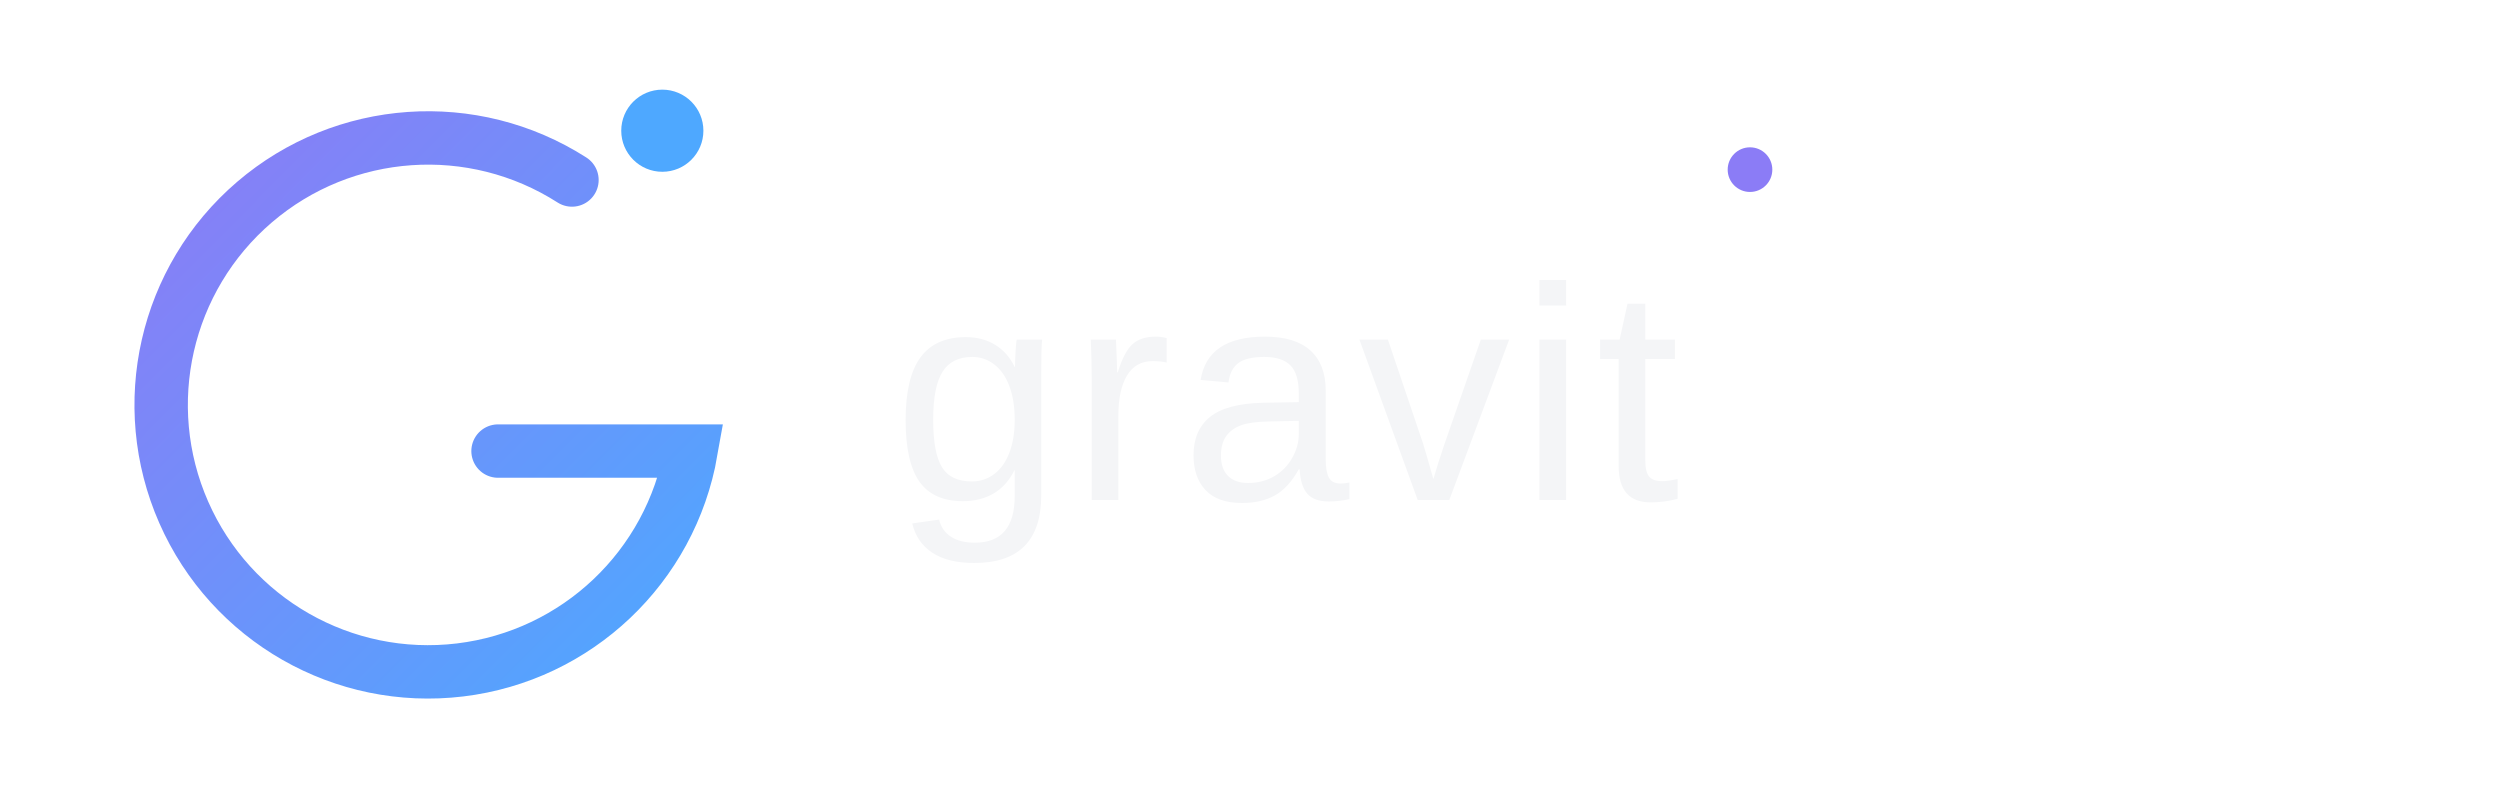
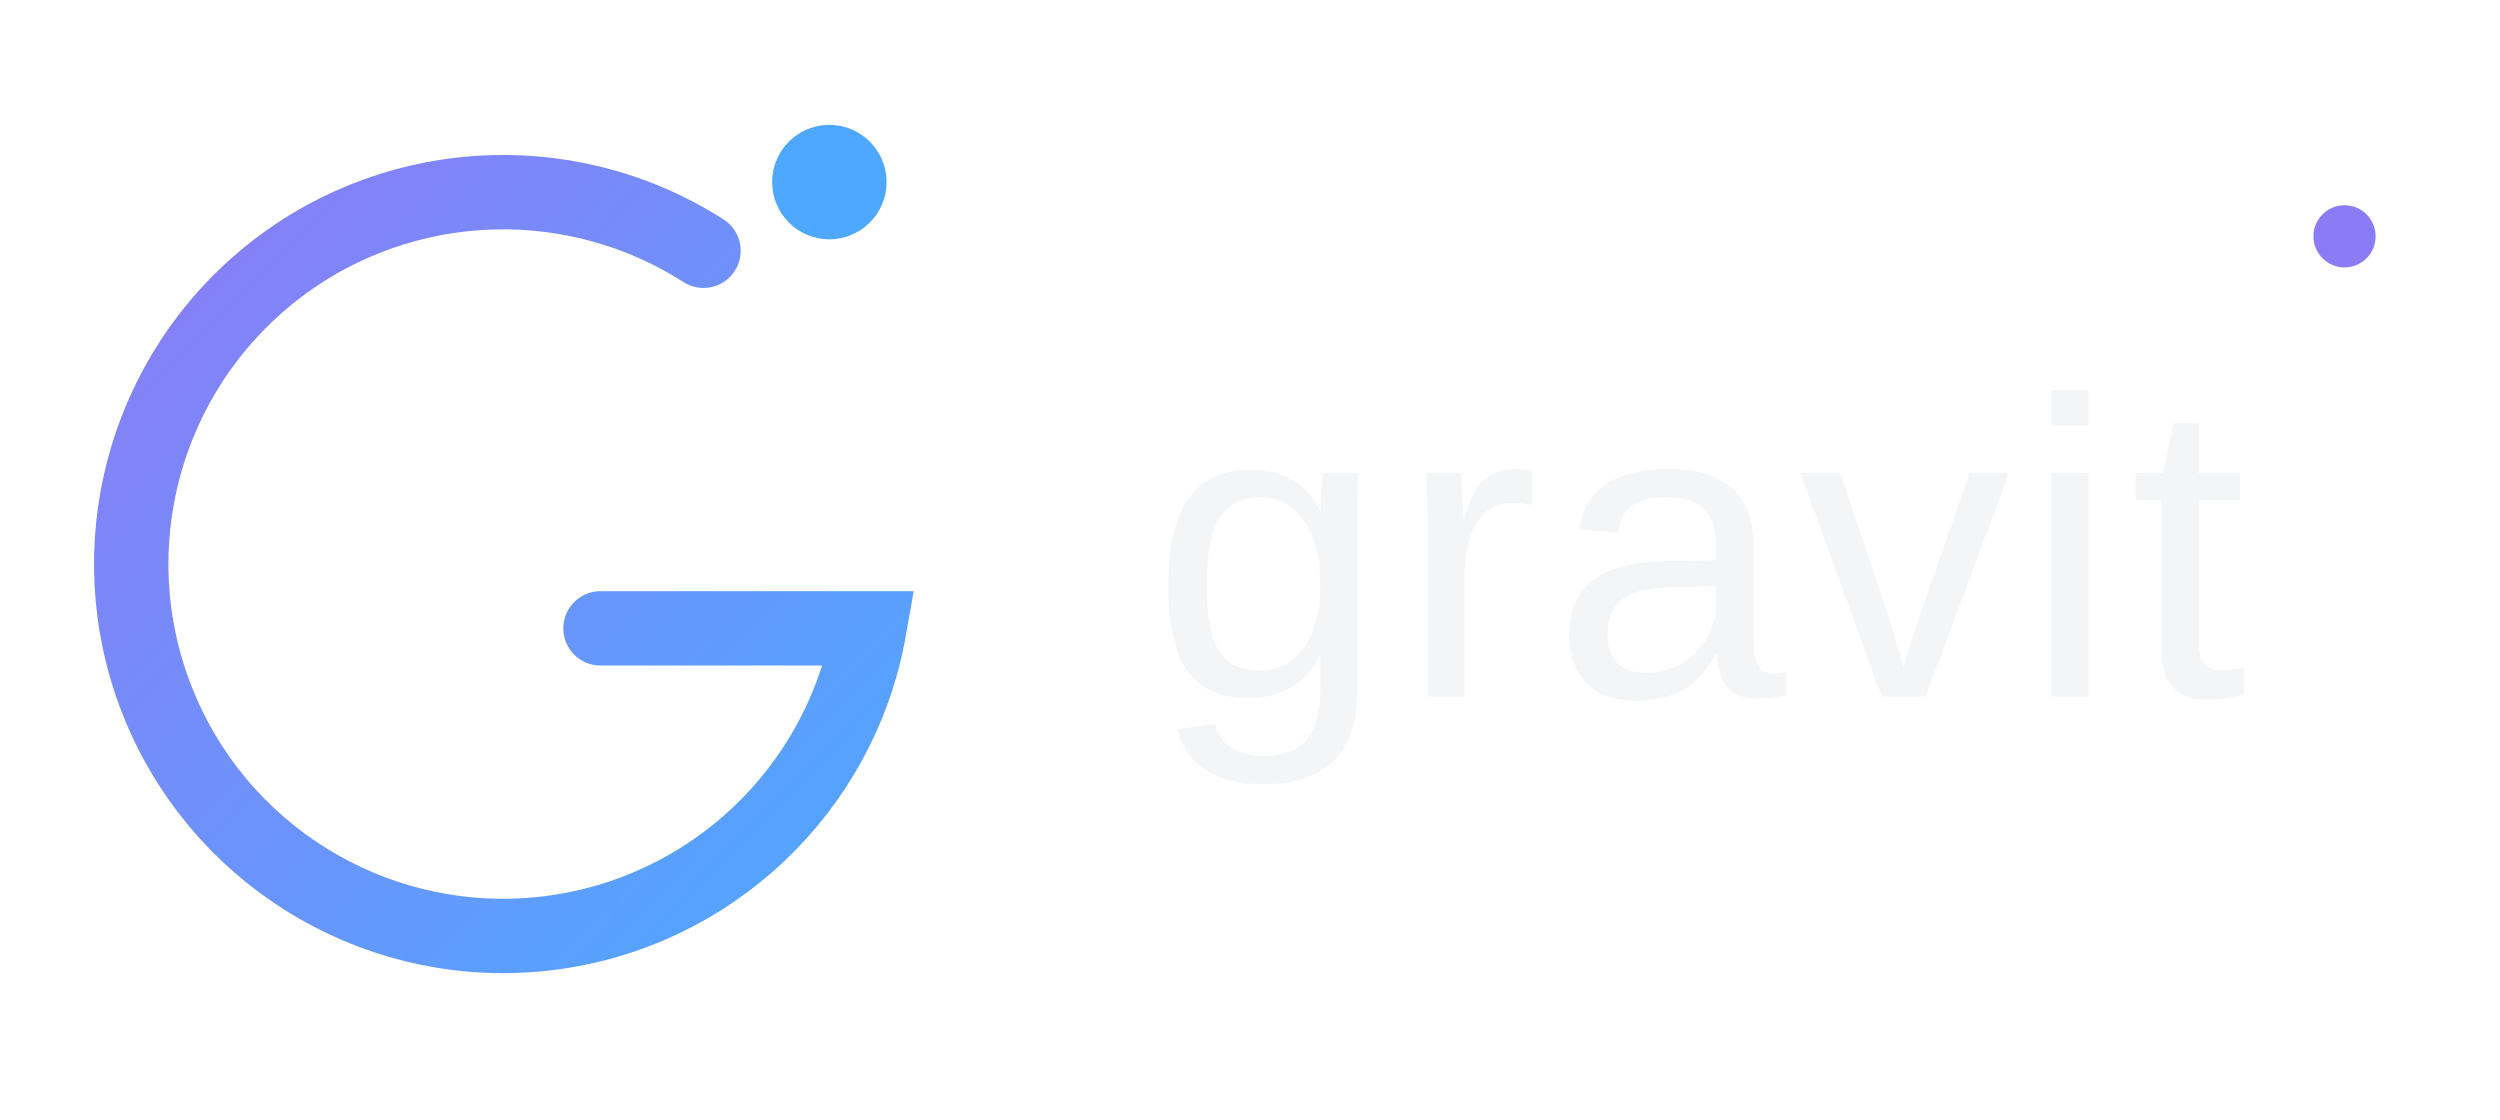
- <svg xmlns="http://www.w3.org/2000/svg" width="560" height="180" viewBox="0 0 560 180" role="img" aria-label="Gravit logo dark">
+ <svg xmlns="http://www.w3.org/2000/svg" width="402" height="180" viewBox="0 0 402 180" role="img" aria-label="Gravit logo dark">
  <defs>
    <linearGradient id="lum" x1="0" y1="0" x2="1" y2="1">
      <stop offset="0" stop-color="#8B7CF6" />
      <stop offset="1" stop-color="#4EA8FF" />
    </linearGradient>
  </defs>
-   <g transform="translate(95,90) scale(0.92)">
+   <g transform="translate(80,90) scale(0.92)">
    <path d="M 36 -54 A 65 65 0 1 0 65 12 L 18 12" fill="none" stroke="url(#lum)" stroke-width="13" stroke-linecap="round" />
    <circle cx="58" cy="-66" r="10" fill="#4EA8FF" />
  </g>
-   <text x="200" y="112" font-family="'Segoe UI','Helvetica Neue',Arial,sans-serif" font-size="68" font-weight="400" letter-spacing="2" fill="#F4F5F7">gravit</text>
-   <circle cx="392" cy="38" r="5" fill="#8B7CF6" />
+   <text x="185" y="112" font-family="'Segoe UI','Helvetica Neue',Arial,sans-serif" font-size="68" font-weight="400" letter-spacing="2" fill="#F4F5F7">gravit</text>
+   <circle cx="377" cy="38" r="5" fill="#8B7CF6" />
</svg>
